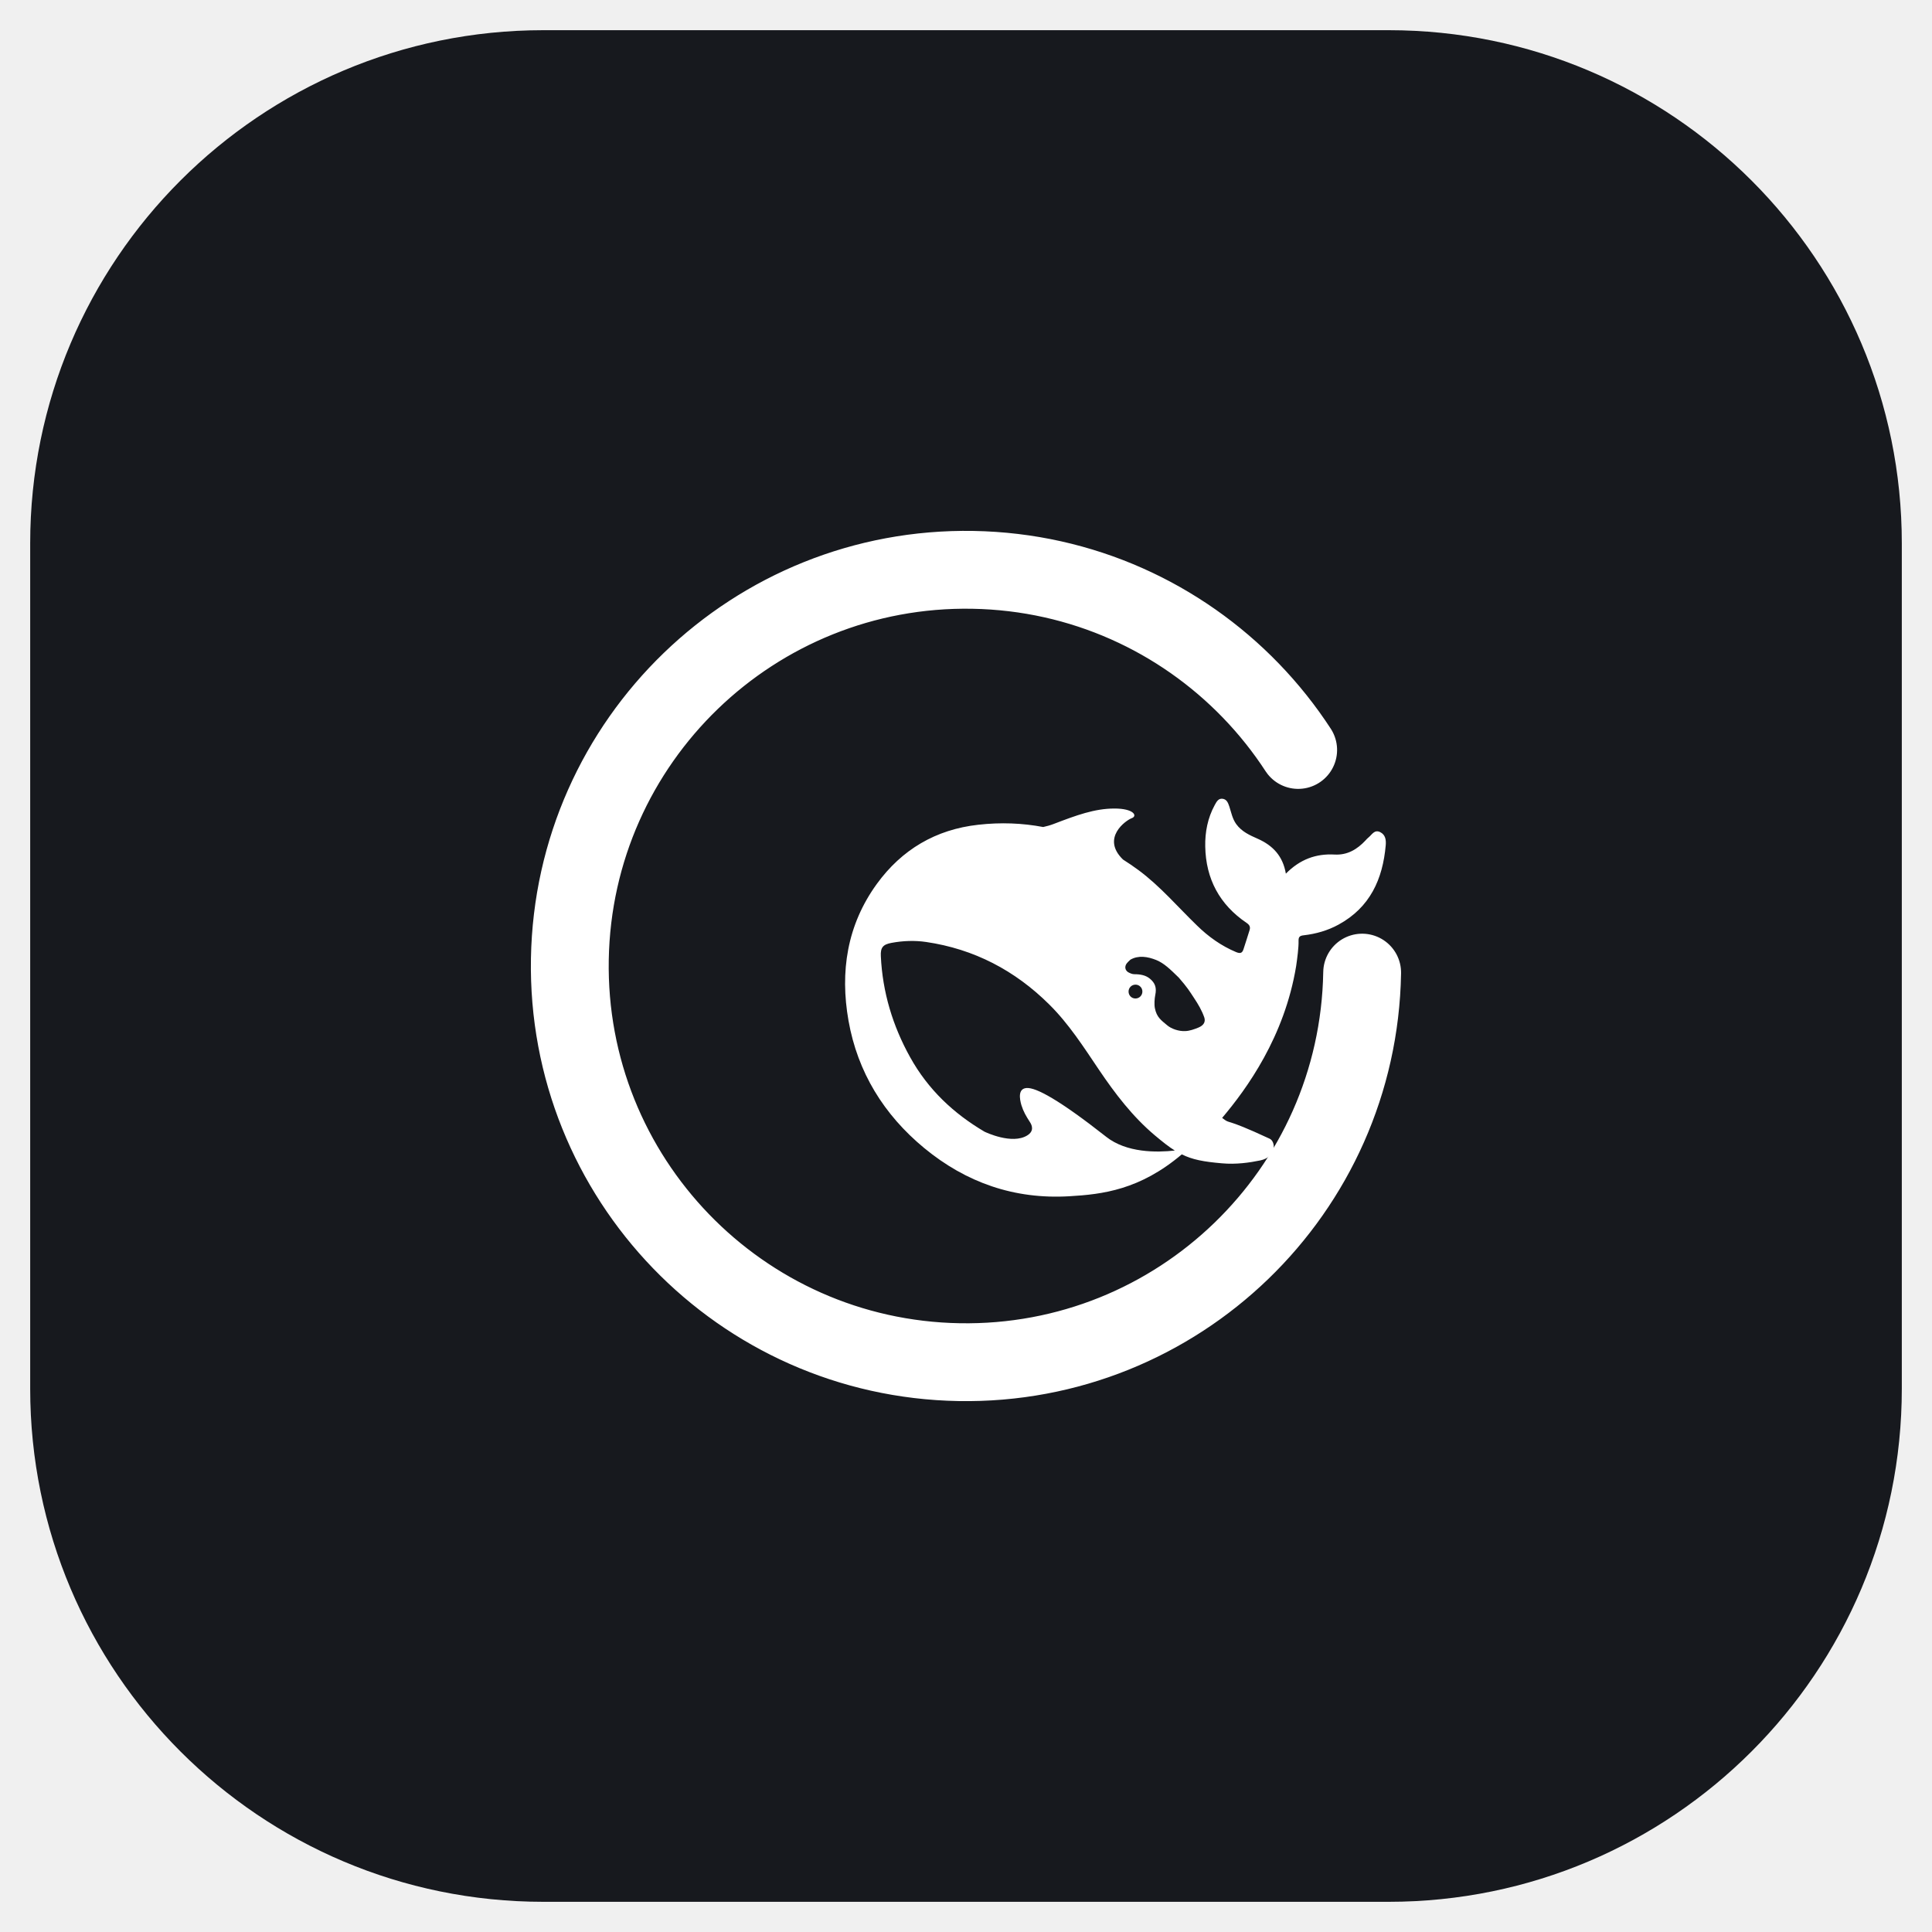
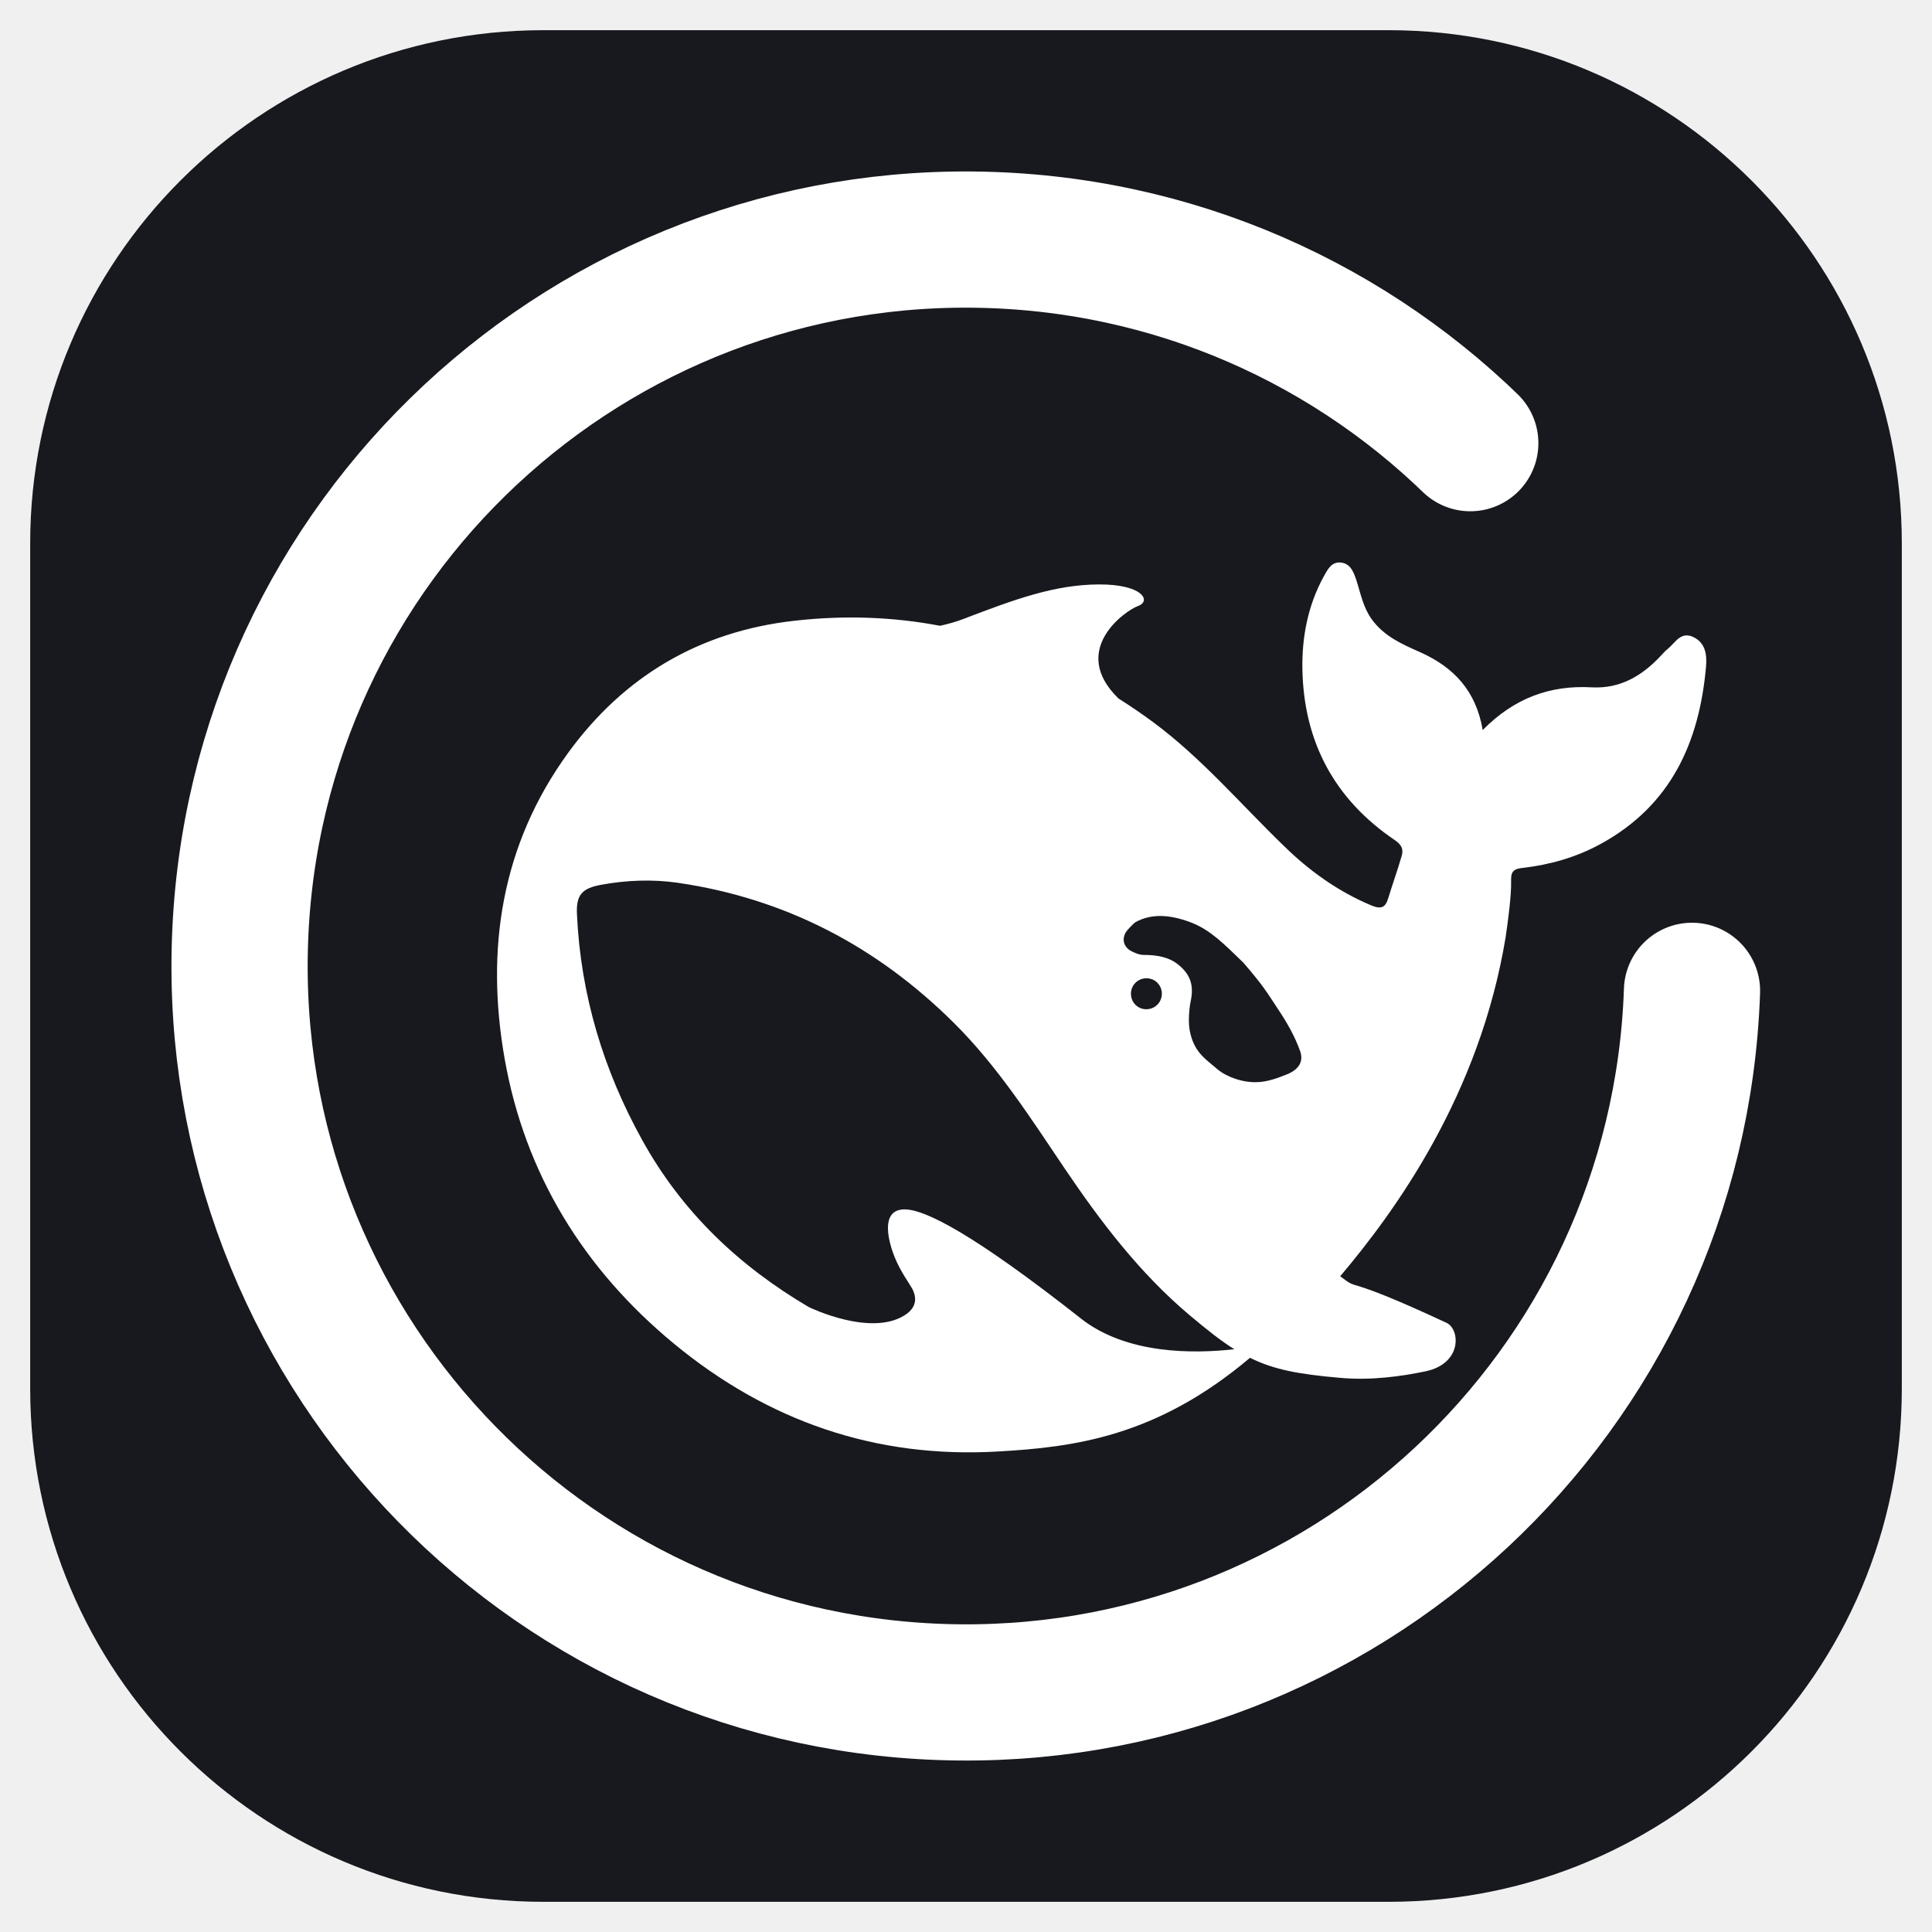
<svg xmlns="http://www.w3.org/2000/svg" width="32" height="32" viewBox="0 0 32 32" fill="none" role="img" aria-label="DSH Connect">
  <rect x="0.5" y="0.5" width="31" height="31" rx="8.5" fill="#17191e" />
-   <g transform="translate(6.625 6.625) scale(0.585938)">
-     <circle cx="16" cy="16" r="11.2" fill="none" stroke="#ffffff" stroke-width="2.2" stroke-linecap="round" stroke-dasharray="63.725 6.646" transform="rotate(1 16 16)" />
-     <g transform="translate(-83.426 3.667) scale(0.66)">
+   <g transform="translate(0.96 0.96) scale(0.94)">
+     <circle cx="16" cy="16" r="12.8" fill="none" stroke="#ffffff" stroke-width="2.4" stroke-linecap="round" stroke-dasharray="69.702 10.723" transform="rotate(2 16 16)" />
+     <g transform="translate(-126.093 -1.710) scale(0.92)">
      <path d="M168.384 12.952C168.138 12.832 168.033 13.061 167.889 13.177C167.84 13.214 167.799 13.263 167.757 13.308C167.399 13.691 166.98 13.943 166.433 13.913C165.632 13.868 164.949 14.119 164.345 14.731C164.217 13.977 163.79 13.526 163.141 13.237C162.802 13.087 162.458 12.937 162.22 12.61C162.054 12.378 162.009 12.119 161.926 11.863C161.873 11.709 161.82 11.552 161.643 11.525C161.45 11.495 161.375 11.657 161.299 11.792C160.997 12.344 160.88 12.952 160.892 13.568C160.918 14.953 161.503 16.057 162.666 16.842C162.798 16.932 162.832 17.022 162.79 17.153C162.711 17.424 162.617 17.686 162.534 17.957C162.481 18.129 162.402 18.167 162.217 18.092C161.579 17.825 161.028 17.431 160.541 16.954C159.714 16.155 158.967 15.272 158.035 14.581C157.816 14.42 157.597 14.27 157.37 14.127C156.419 13.203 157.495 12.445 157.744 12.355C158.004 12.261 157.834 11.938 156.993 11.942C156.151 11.945 155.381 12.227 154.4 12.603C154.256 12.659 154.105 12.7 153.951 12.734C153.06 12.565 152.135 12.528 151.169 12.637C149.35 12.839 147.897 13.699 146.829 15.167C145.546 16.932 145.244 18.937 145.613 21.028C146.002 23.232 147.127 25.056 148.855 26.483C150.648 27.962 152.713 28.687 155.068 28.548C156.499 28.466 158.091 28.274 159.888 26.754C160.341 26.979 160.816 27.069 161.605 27.137C162.212 27.193 162.797 27.107 163.25 27.013C163.96 26.863 163.911 26.206 163.654 26.085C161.575 25.116 162.031 25.511 161.616 25.192C162.673 23.942 164.287 21.719 164.785 18.694C164.834 18.36 164.896 17.889 164.889 17.619C164.885 17.454 164.923 17.39 165.111 17.371C165.632 17.311 166.138 17.168 166.603 16.913C167.95 16.177 168.494 14.968 168.622 13.519C168.641 13.297 168.618 13.068 168.384 12.952ZM156.642 25.995C154.626 24.41 153.649 23.889 153.245 23.912C152.868 23.934 152.936 24.366 153.019 24.648C153.106 24.925 153.219 25.117 153.377 25.361C153.487 25.523 153.562 25.762 153.268 25.943C152.619 26.345 151.49 25.808 151.437 25.782C150.124 25.008 149.025 23.987 148.251 22.59C147.504 21.246 147.07 19.804 146.998 18.265C146.979 17.894 147.089 17.762 147.459 17.695C147.946 17.605 148.448 17.586 148.934 17.657C150.992 17.958 152.743 18.877 154.211 20.334C155.049 21.164 155.683 22.155 156.336 23.124C157.03 24.152 157.777 25.133 158.729 25.936C159.065 26.218 159.333 26.432 159.589 26.59C158.816 26.676 157.525 26.695 156.642 25.996V25.995ZM157.608 19.781C157.608 19.616 157.74 19.485 157.906 19.485C157.943 19.485 157.977 19.492 158.008 19.503C158.049 19.518 158.087 19.541 158.117 19.575C158.17 19.627 158.2 19.702 158.2 19.781C158.2 19.946 158.068 20.078 157.902 20.078C157.736 20.078 157.608 19.946 157.608 19.781ZM160.608 21.32C160.416 21.399 160.223 21.467 160.038 21.474C159.751 21.489 159.438 21.373 159.268 21.23C159.004 21.009 158.815 20.885 158.736 20.498C158.702 20.333 158.721 20.078 158.751 19.931C158.819 19.616 158.744 19.413 158.521 19.229C158.34 19.079 158.11 19.038 157.857 19.038C157.762 19.038 157.676 18.996 157.611 18.963C157.506 18.91 157.419 18.779 157.502 18.617C157.528 18.565 157.657 18.437 157.687 18.415C158.03 18.219 158.426 18.283 158.793 18.43C159.132 18.569 159.389 18.824 159.759 19.184C160.136 19.62 160.204 19.74 160.419 20.067C160.589 20.322 160.744 20.585 160.85 20.885C160.914 21.073 160.831 21.226 160.608 21.32Z" fill="#ffffff" />
    </g>
  </g>
</svg>
